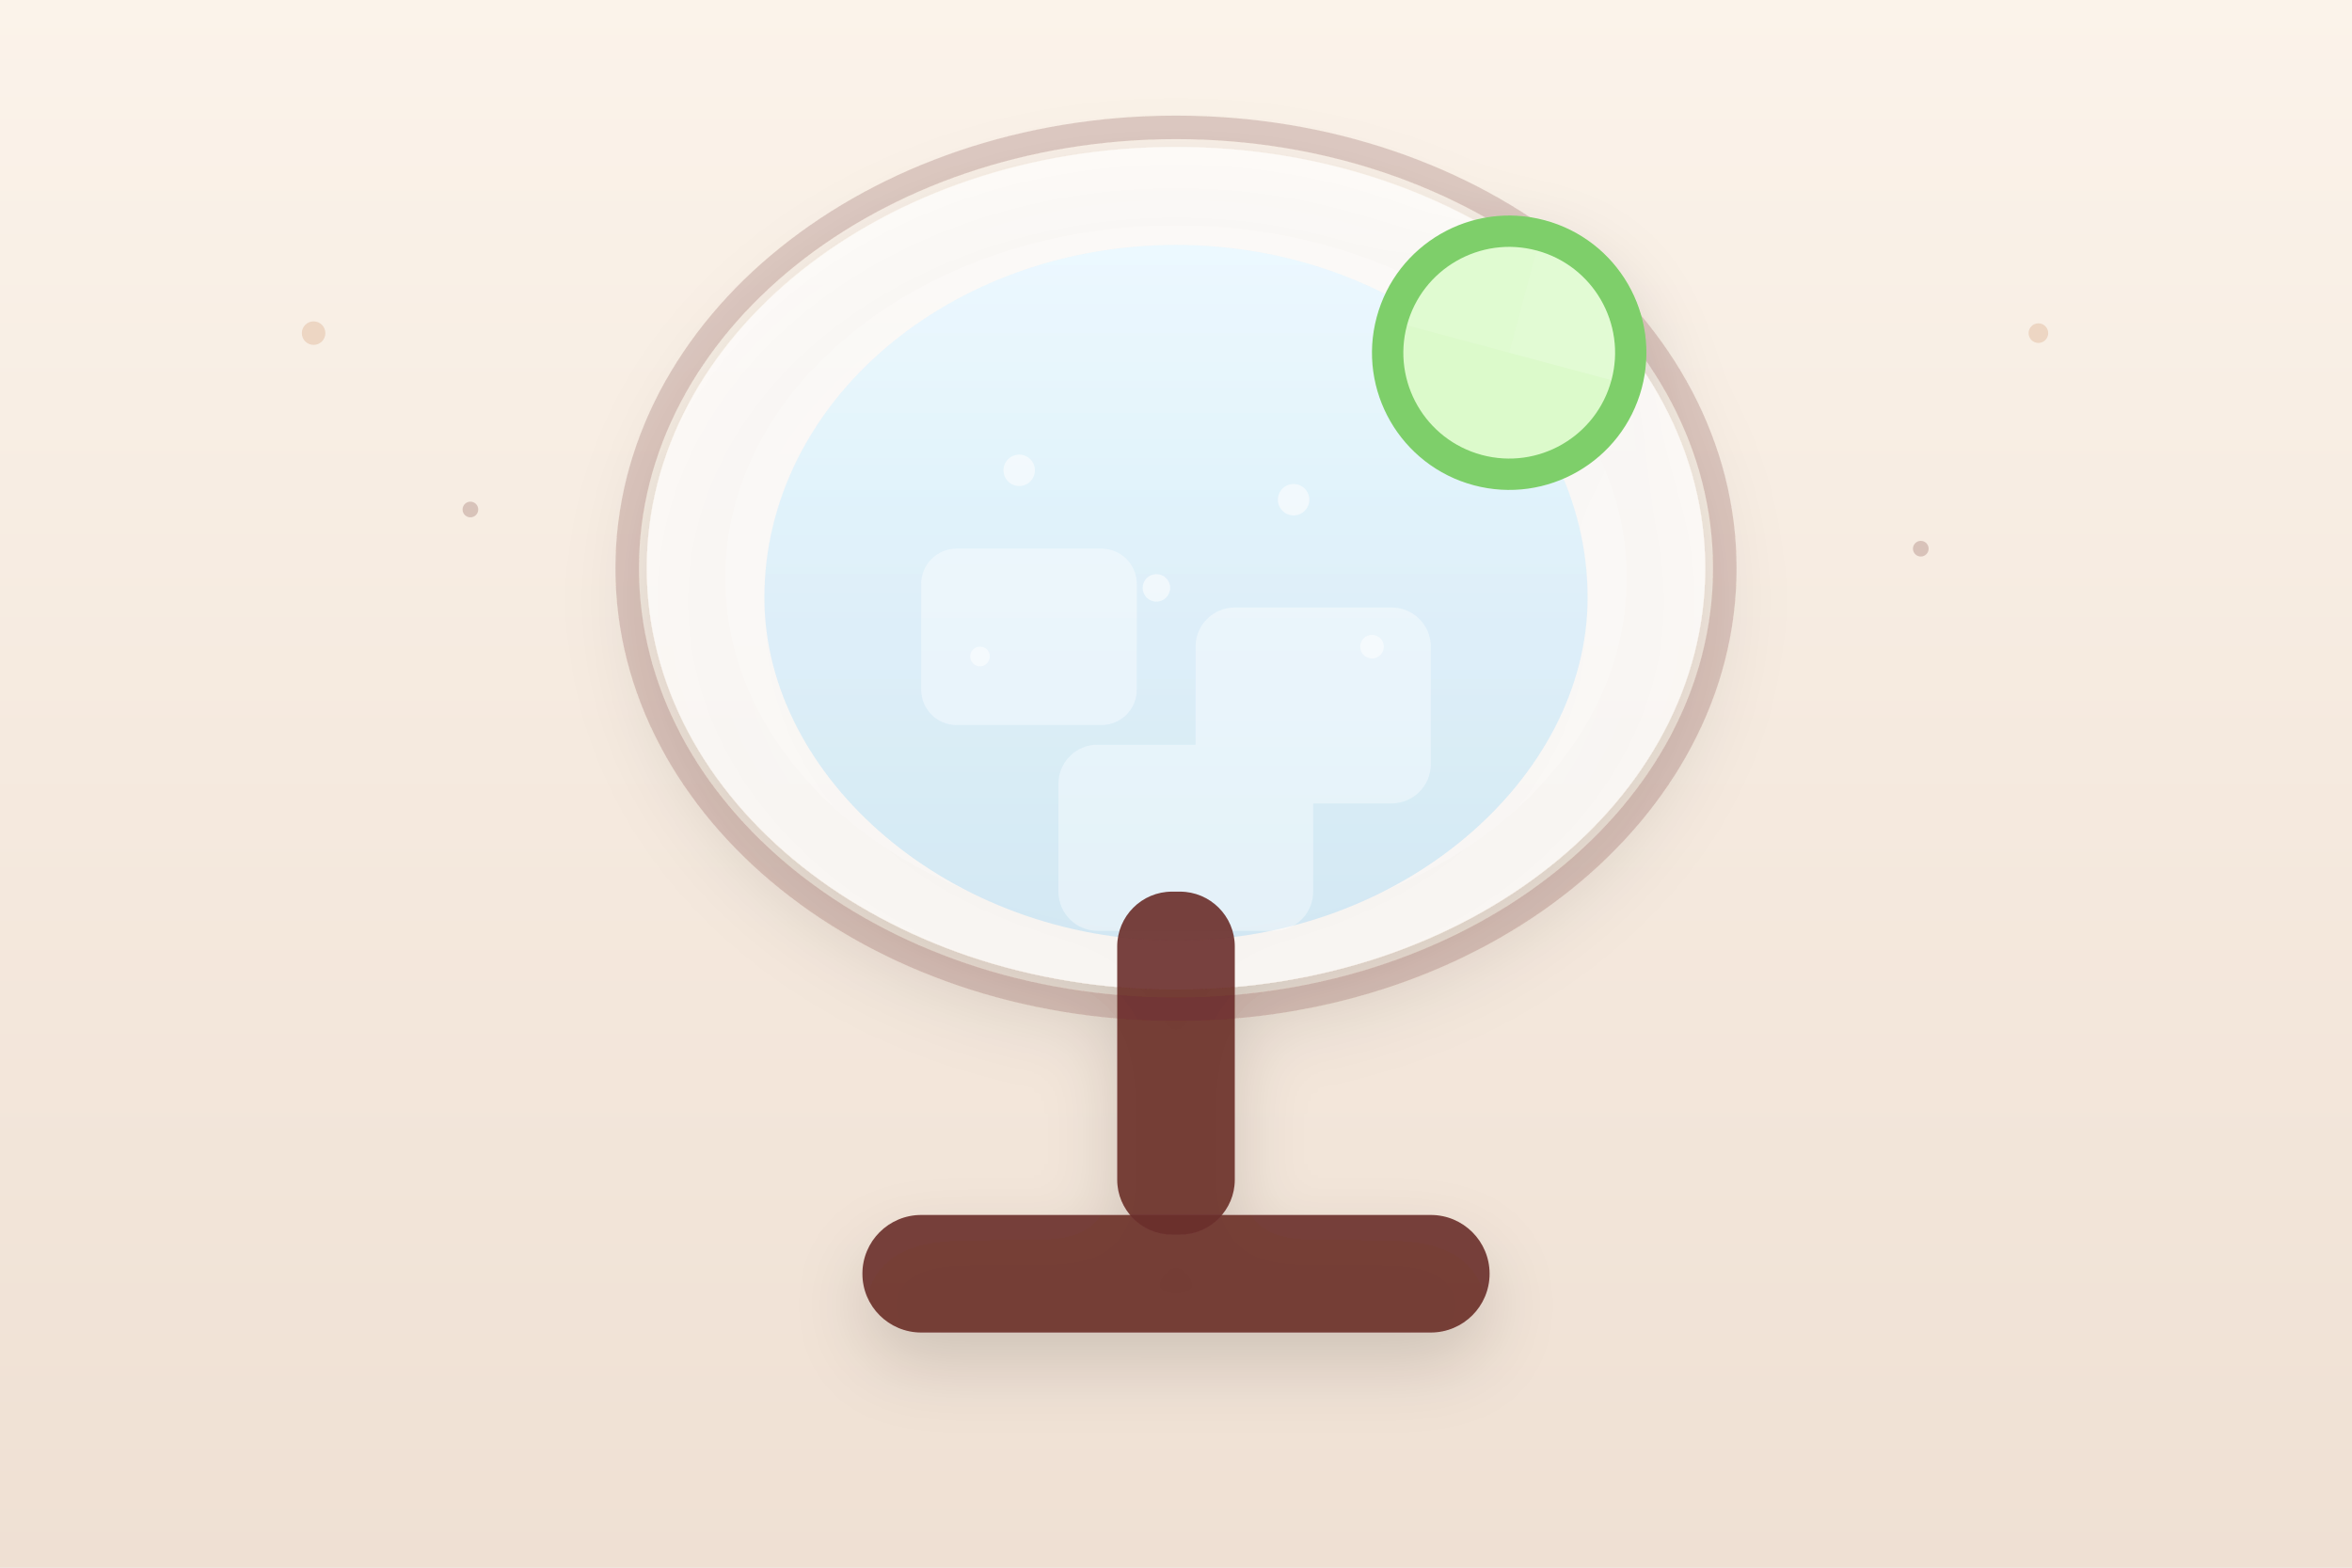
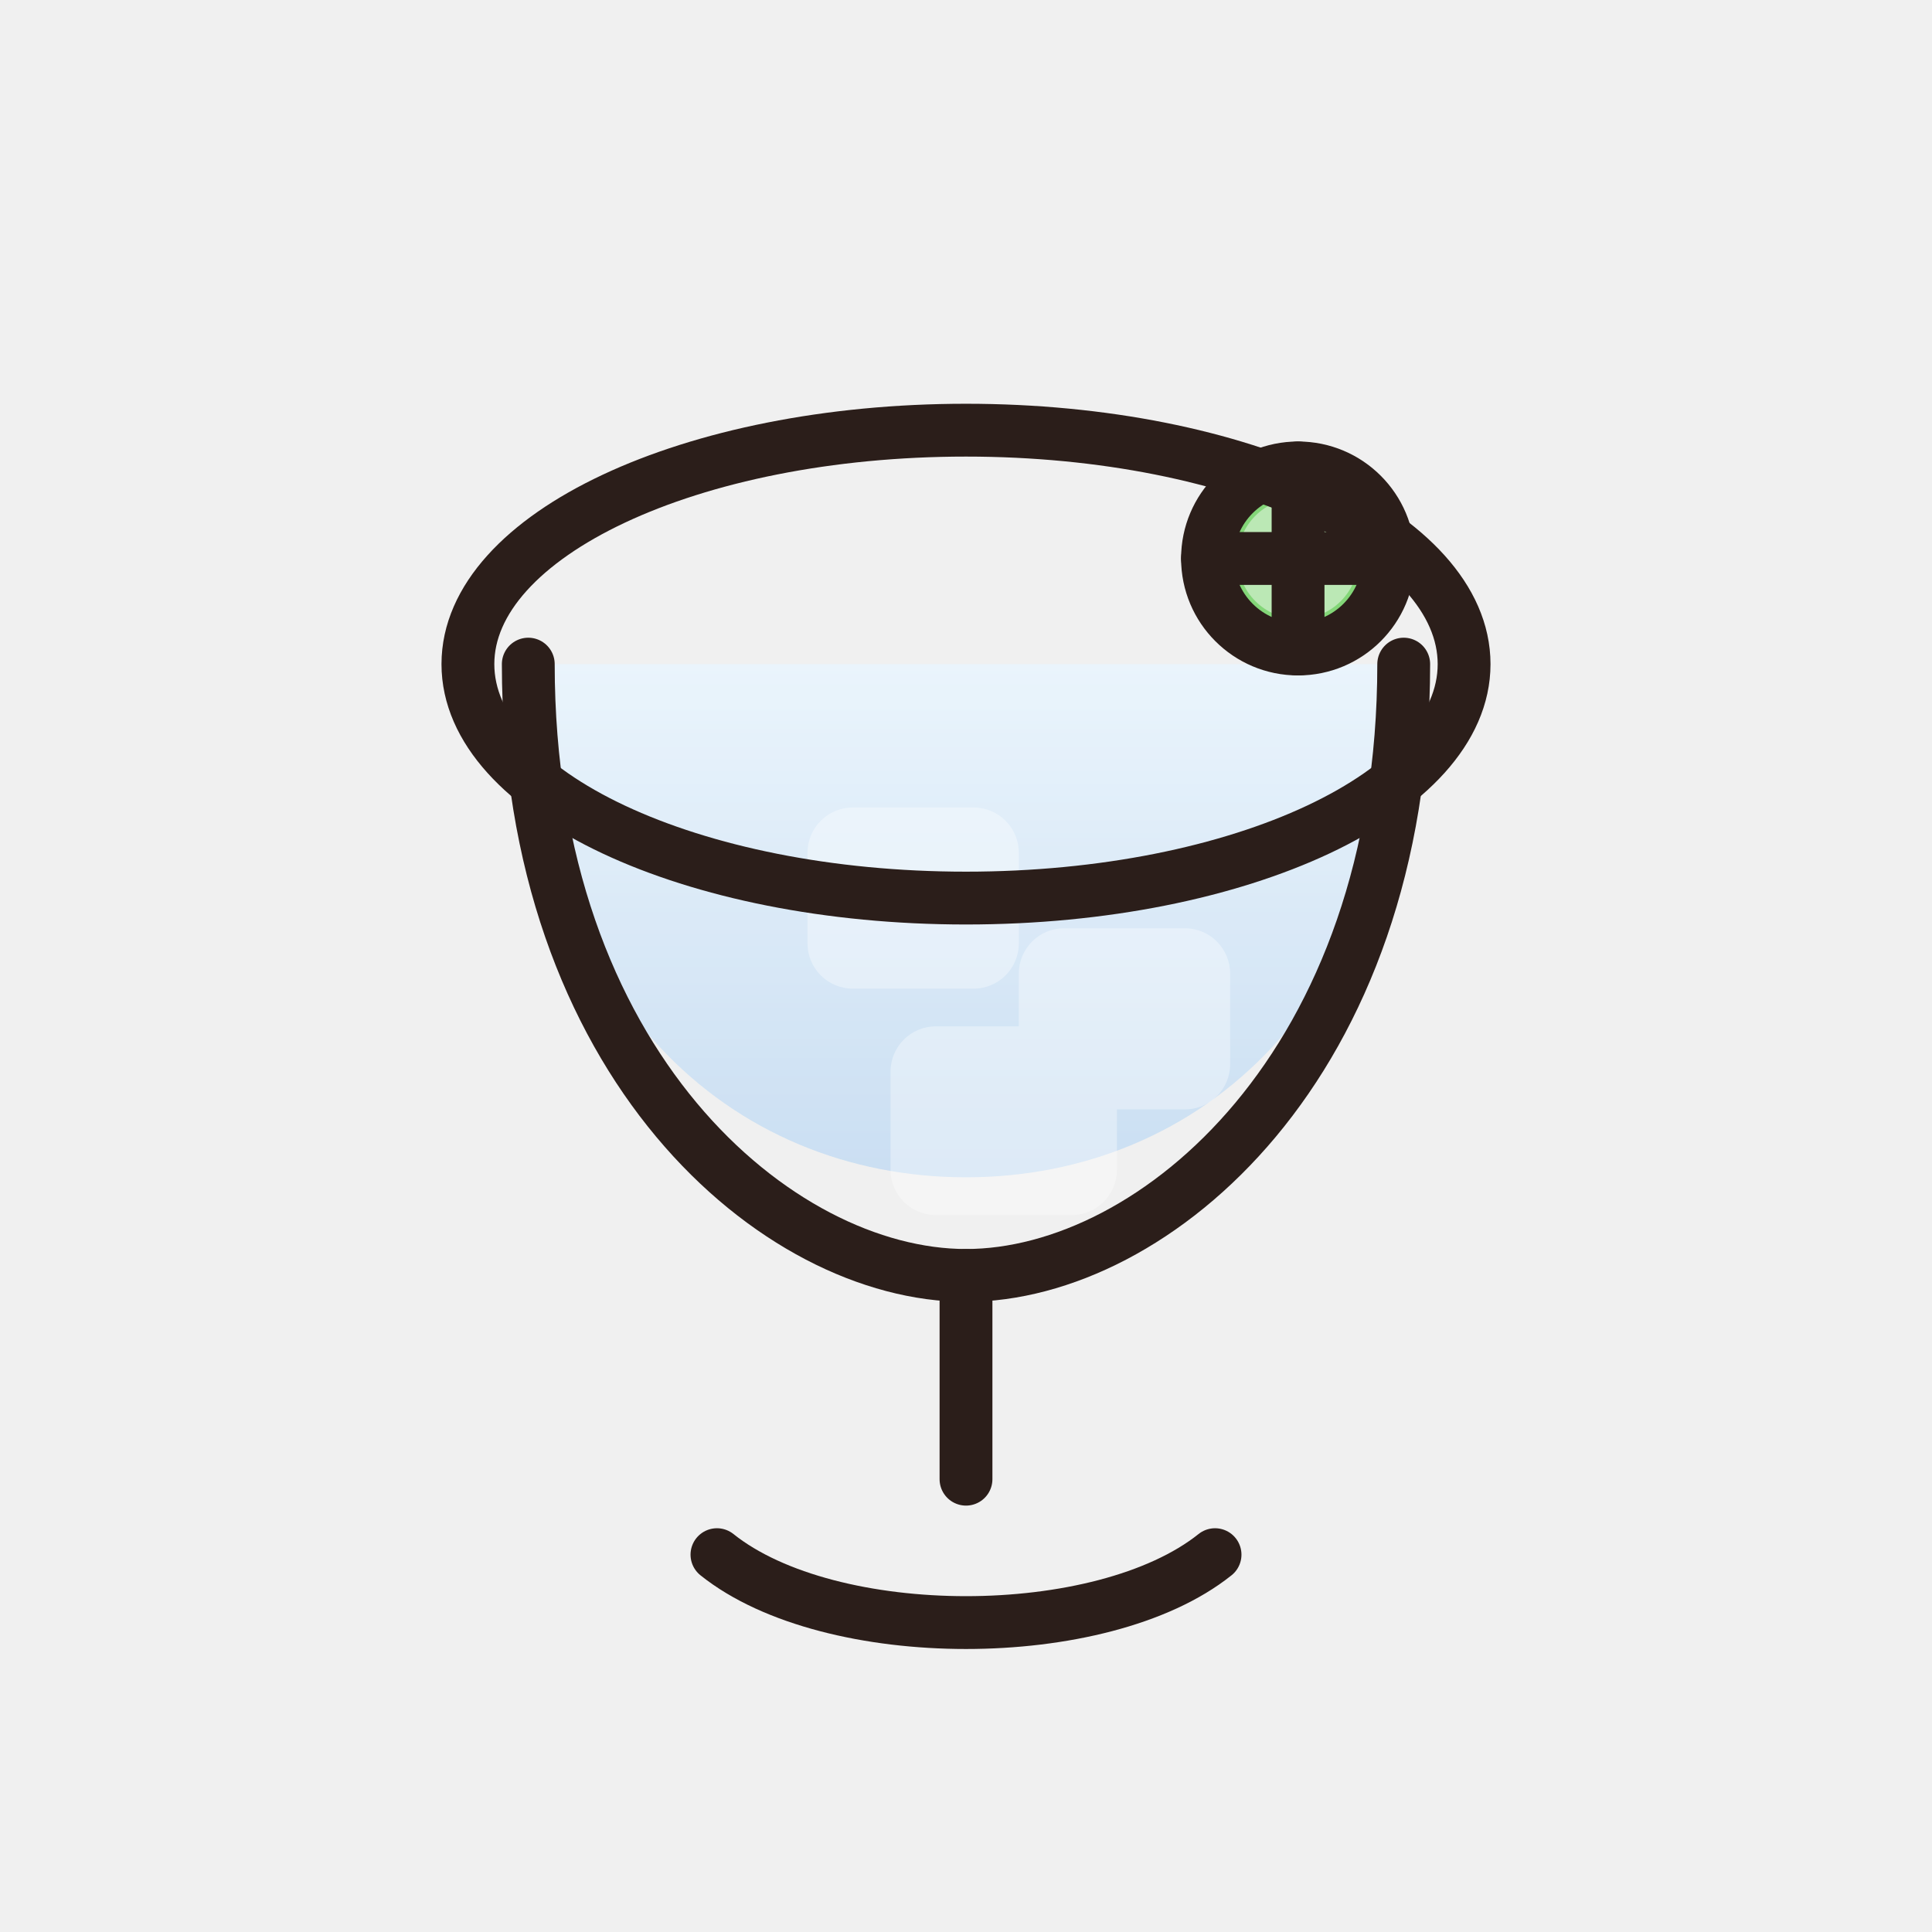
- <svg xmlns="http://www.w3.org/2000/svg" viewBox="0 0 1200 800" role="img" aria-label="Gin and tonic in a balloon wine glass">
+ <svg xmlns="http://www.w3.org/2000/svg" viewBox="0 0 512 512" role="img" aria-label="Gin and Tonic">
  <defs>
-     <linearGradient id="bg" x1="0" y1="0" x2="0" y2="1">
-       <stop offset="0" stop-color="#fbf3ea" />
-       <stop offset="1" stop-color="#efe0d3" />
+     <linearGradient id="gt" x1="0" y1="0" x2="0" y2="1">
+       <stop offset="0" stop-color="#e8f5ff" />
+       <stop offset="1" stop-color="#bfd9f2" />
    </linearGradient>
-     <linearGradient id="tonic" x1="0" y1="0" x2="0" y2="1">
-       <stop offset="0" stop-color="#eaf8ff" />
-       <stop offset="1" stop-color="#cfe6f3" />
-     </linearGradient>
-     <filter id="shadow" x="-20%" y="-20%" width="140%" height="140%">
-       <feDropShadow dx="0" dy="16" stdDeviation="18" flood-color="#000" flood-opacity="0.16" />
-     </filter>
  </defs>
-   <rect width="1200" height="800" fill="url(#bg)" />
-   <g opacity="0.22">
-     <circle cx="160" cy="170" r="6" fill="#c47b4a" />
-     <circle cx="240" cy="260" r="4" fill="#6a2e2a" />
-     <circle cx="1040" cy="170" r="5" fill="#c47b4a" />
-     <circle cx="980" cy="280" r="4" fill="#6a2e2a" />
+   <path d="M140 176 C140 265 194 312 256 312 C318 312 372 265 372 176" fill="url(#gt)" opacity="0.78" />
+   <g fill="#ffffff" opacity="0.35">
+     <rect x="214" y="214" width="56" height="48" rx="12" />
+     <rect x="270" y="246" width="56" height="48" rx="12" />
+     <rect x="236" y="272" width="60" height="50" rx="12" />
  </g>
-   <g filter="url(#shadow)">
-     <ellipse cx="600" cy="290" rx="270" ry="215" fill="#ffffff" opacity="0.70" />
-     <ellipse cx="600" cy="295" rx="230" ry="180" fill="#ffffff" opacity="0.18" />
-     <path d="M390 305c0-100 95-180 210-180s210 80 210 180c0 92-95 175-210 175S390 397 390 305z" fill="url(#tonic)" opacity="0.92" />
-     <g fill="#ffffff" opacity="0.38">
-       <rect x="470" y="280" width="110" height="90" rx="18" />
-       <rect x="610" y="310" width="120" height="100" rx="20" />
-       <rect x="540" y="380" width="130" height="95" rx="20" />
-     </g>
-     <g fill="#fff" opacity="0.55">
-       <circle cx="520" cy="240" r="8" />
-       <circle cx="590" cy="300" r="7" />
-       <circle cx="660" cy="255" r="8" />
-       <circle cx="700" cy="330" r="6" />
-       <circle cx="500" cy="335" r="5" />
-     </g>
-     <ellipse cx="600" cy="290" rx="280" ry="225" fill="none" stroke="#6a2e2a" stroke-opacity="0.20" stroke-width="12" />
-     <rect x="570" y="455" width="60" height="175" rx="28" fill="#6a2e2a" opacity="0.90" />
-     <rect x="440" y="620" width="320" height="60" rx="30" fill="#6a2e2a" opacity="0.90" />
-     <g transform="translate(770 180) rotate(15)">
-       <circle cx="0" cy="0" r="70" fill="#7ecf6a" />
-       <circle cx="0" cy="0" r="54" fill="#e7ffd6" opacity="0.9" />
-       <path d="M0-54 A54 54 0 0 1 54 0 L0 0 Z" fill="#fff" opacity="0.18" />
-       <path d="M0-54 A54 54 0 0 0 -54 0 L0 0 Z" fill="#fff" opacity="0.12" />
-     </g>
+   <circle cx="344" cy="148" r="24" fill="#77d36a" opacity="0.9" />
+   <circle cx="344" cy="148" r="16" fill="#ffffff" opacity="0.45" />
+   <g fill="none" stroke="#2b1e1a" stroke-width="14" stroke-linecap="round" stroke-linejoin="round">
+     <path d="M140 176 C140 282 206 338 256 338 C306 338 372 282 372 176" />
+     <ellipse cx="256" cy="176" rx="132" ry="62" />
+     <path d="M256 338 L256 392" />
+     <path d="M190 412 C220 436 292 436 322 412" />
+     <circle cx="344" cy="148" r="24" />
+     <path d="M344 124 L344 172" />
+     <path d="M320 148 L368 148" />
  </g>
</svg>
